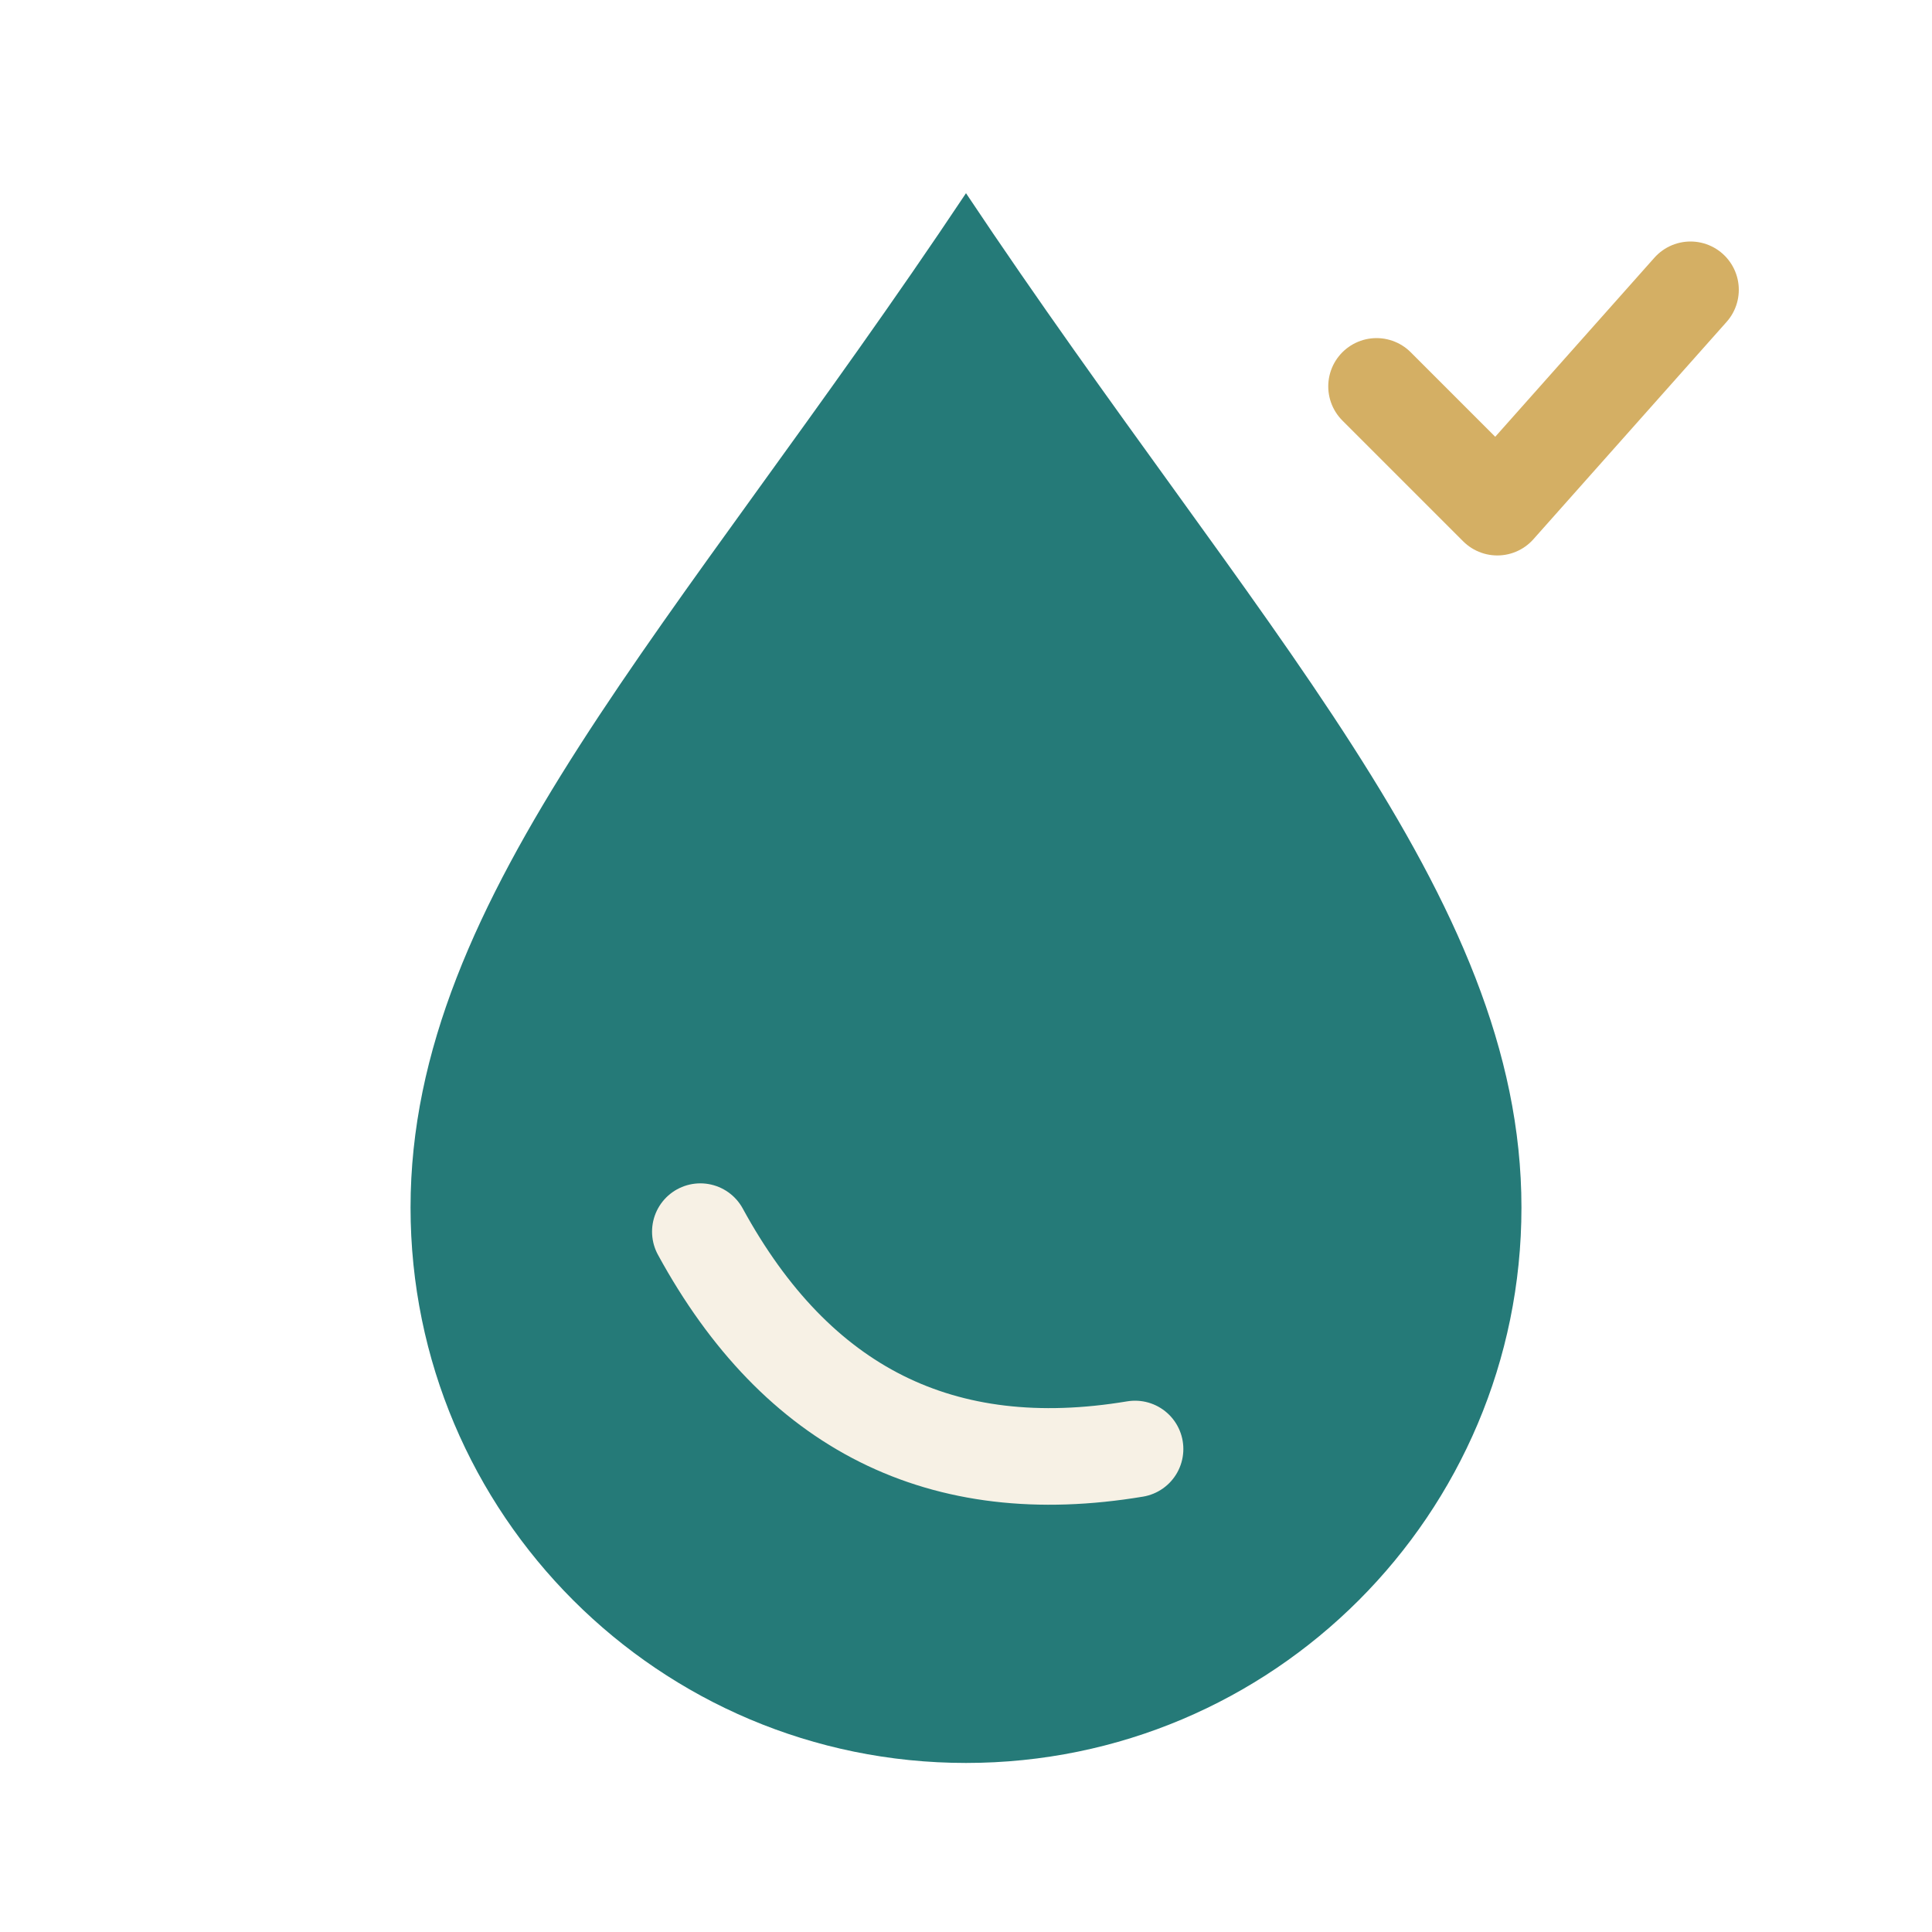
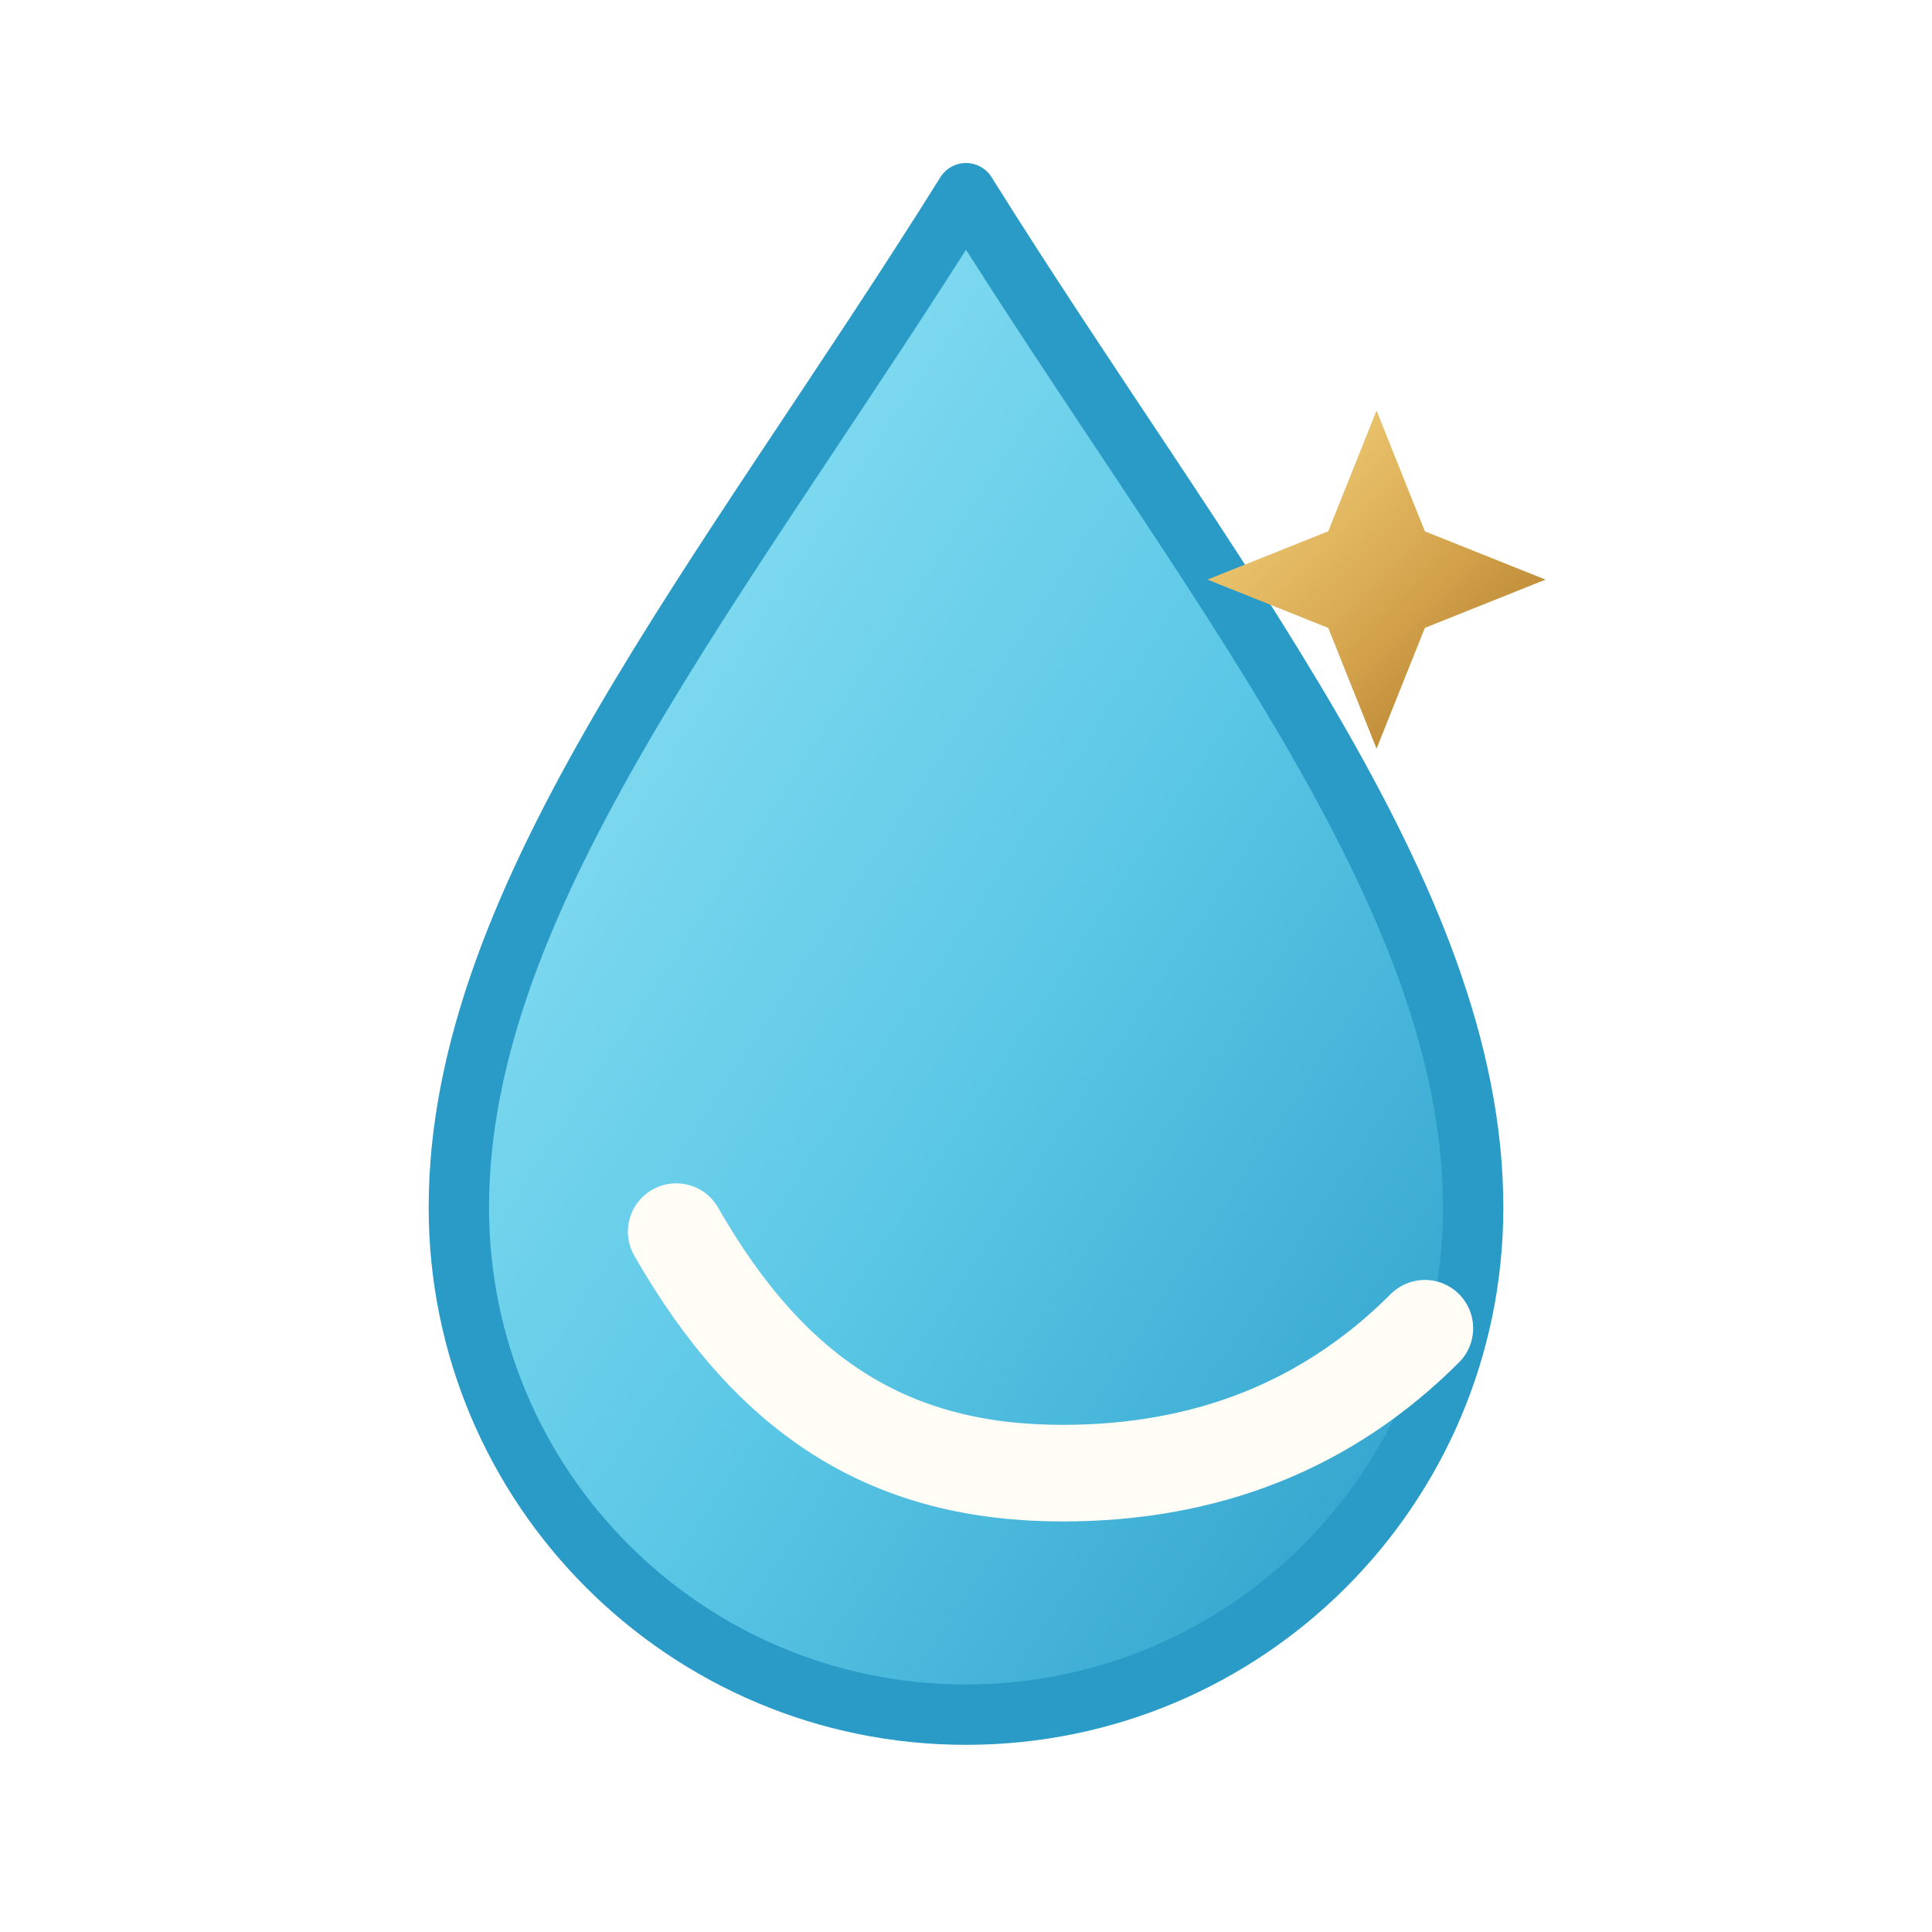
<svg xmlns="http://www.w3.org/2000/svg" viewBox="0 0 80 80" fill="none">
-   <path d="M40 8C28 26 17 37 17 50a23 23 0 0 0 46 0C63 37 52 26 40 8Z" fill="#257A78" />
-   <path d="M29 51q6 11 18 9" stroke="#F7F1E5" stroke-width="4" stroke-linecap="round" />
-   <path d="M57 16l5 5 8-9" stroke="#D4AF64" stroke-width="4" stroke-linecap="round" stroke-linejoin="round" />
+   <defs>
+     <linearGradient id="g" x1="0" y1="0" x2="1" y2="1">
+       <stop offset="0" stop-color="#F7D982" />
+       <stop offset=".55" stop-color="#D6A64F" />
+       <stop offset="1" stop-color="#A9721F" />
+     </linearGradient>
+     <linearGradient id="e" x1="0" y1="0" x2="1" y2="1">
+       <stop offset="0" stop-color="#2A816B" />
+       <stop offset=".55" stop-color="#1B6656" />
+       <stop offset="1" stop-color="#0B4037" />
+     </linearGradient>
+     <linearGradient id="b" x1="0" y1="0" x2="1" y2="1">
+       <stop offset="0" stop-color="#9BE8F7" />
+       <stop offset=".55" stop-color="#5BC7E6" />
+       <stop offset="1" stop-color="#2A9BC7" />
+     </linearGradient>
+     <linearGradient id="c" x1="0" y1="0" x2="1" y2="1">
+       <stop offset="0" stop-color="#FFFDF5" />
+       <stop offset="1" stop-color="#F1E4C7" />
+     </linearGradient>
+   </defs>
+   <g stroke-linecap="round" stroke-linejoin="round">
+     <path d="M40 8C30 24 19 37 19 50a21 21 0 0 0 42 0C61 37 50 24 40 8Z" fill="url(#b)" stroke="#2A9BC7" stroke-width="2.5" />
+     <path d="M28 51c4 7 9 10 16 10 6 0 11-2 15-6" stroke="#FFFDF5" stroke-width="4" />
+     <path d="m57 17 2 5 5 2-5 2-2 5-2-5-5-2 5-2 2-5Z" fill="url(#g)" />
+   </g>
</svg>
